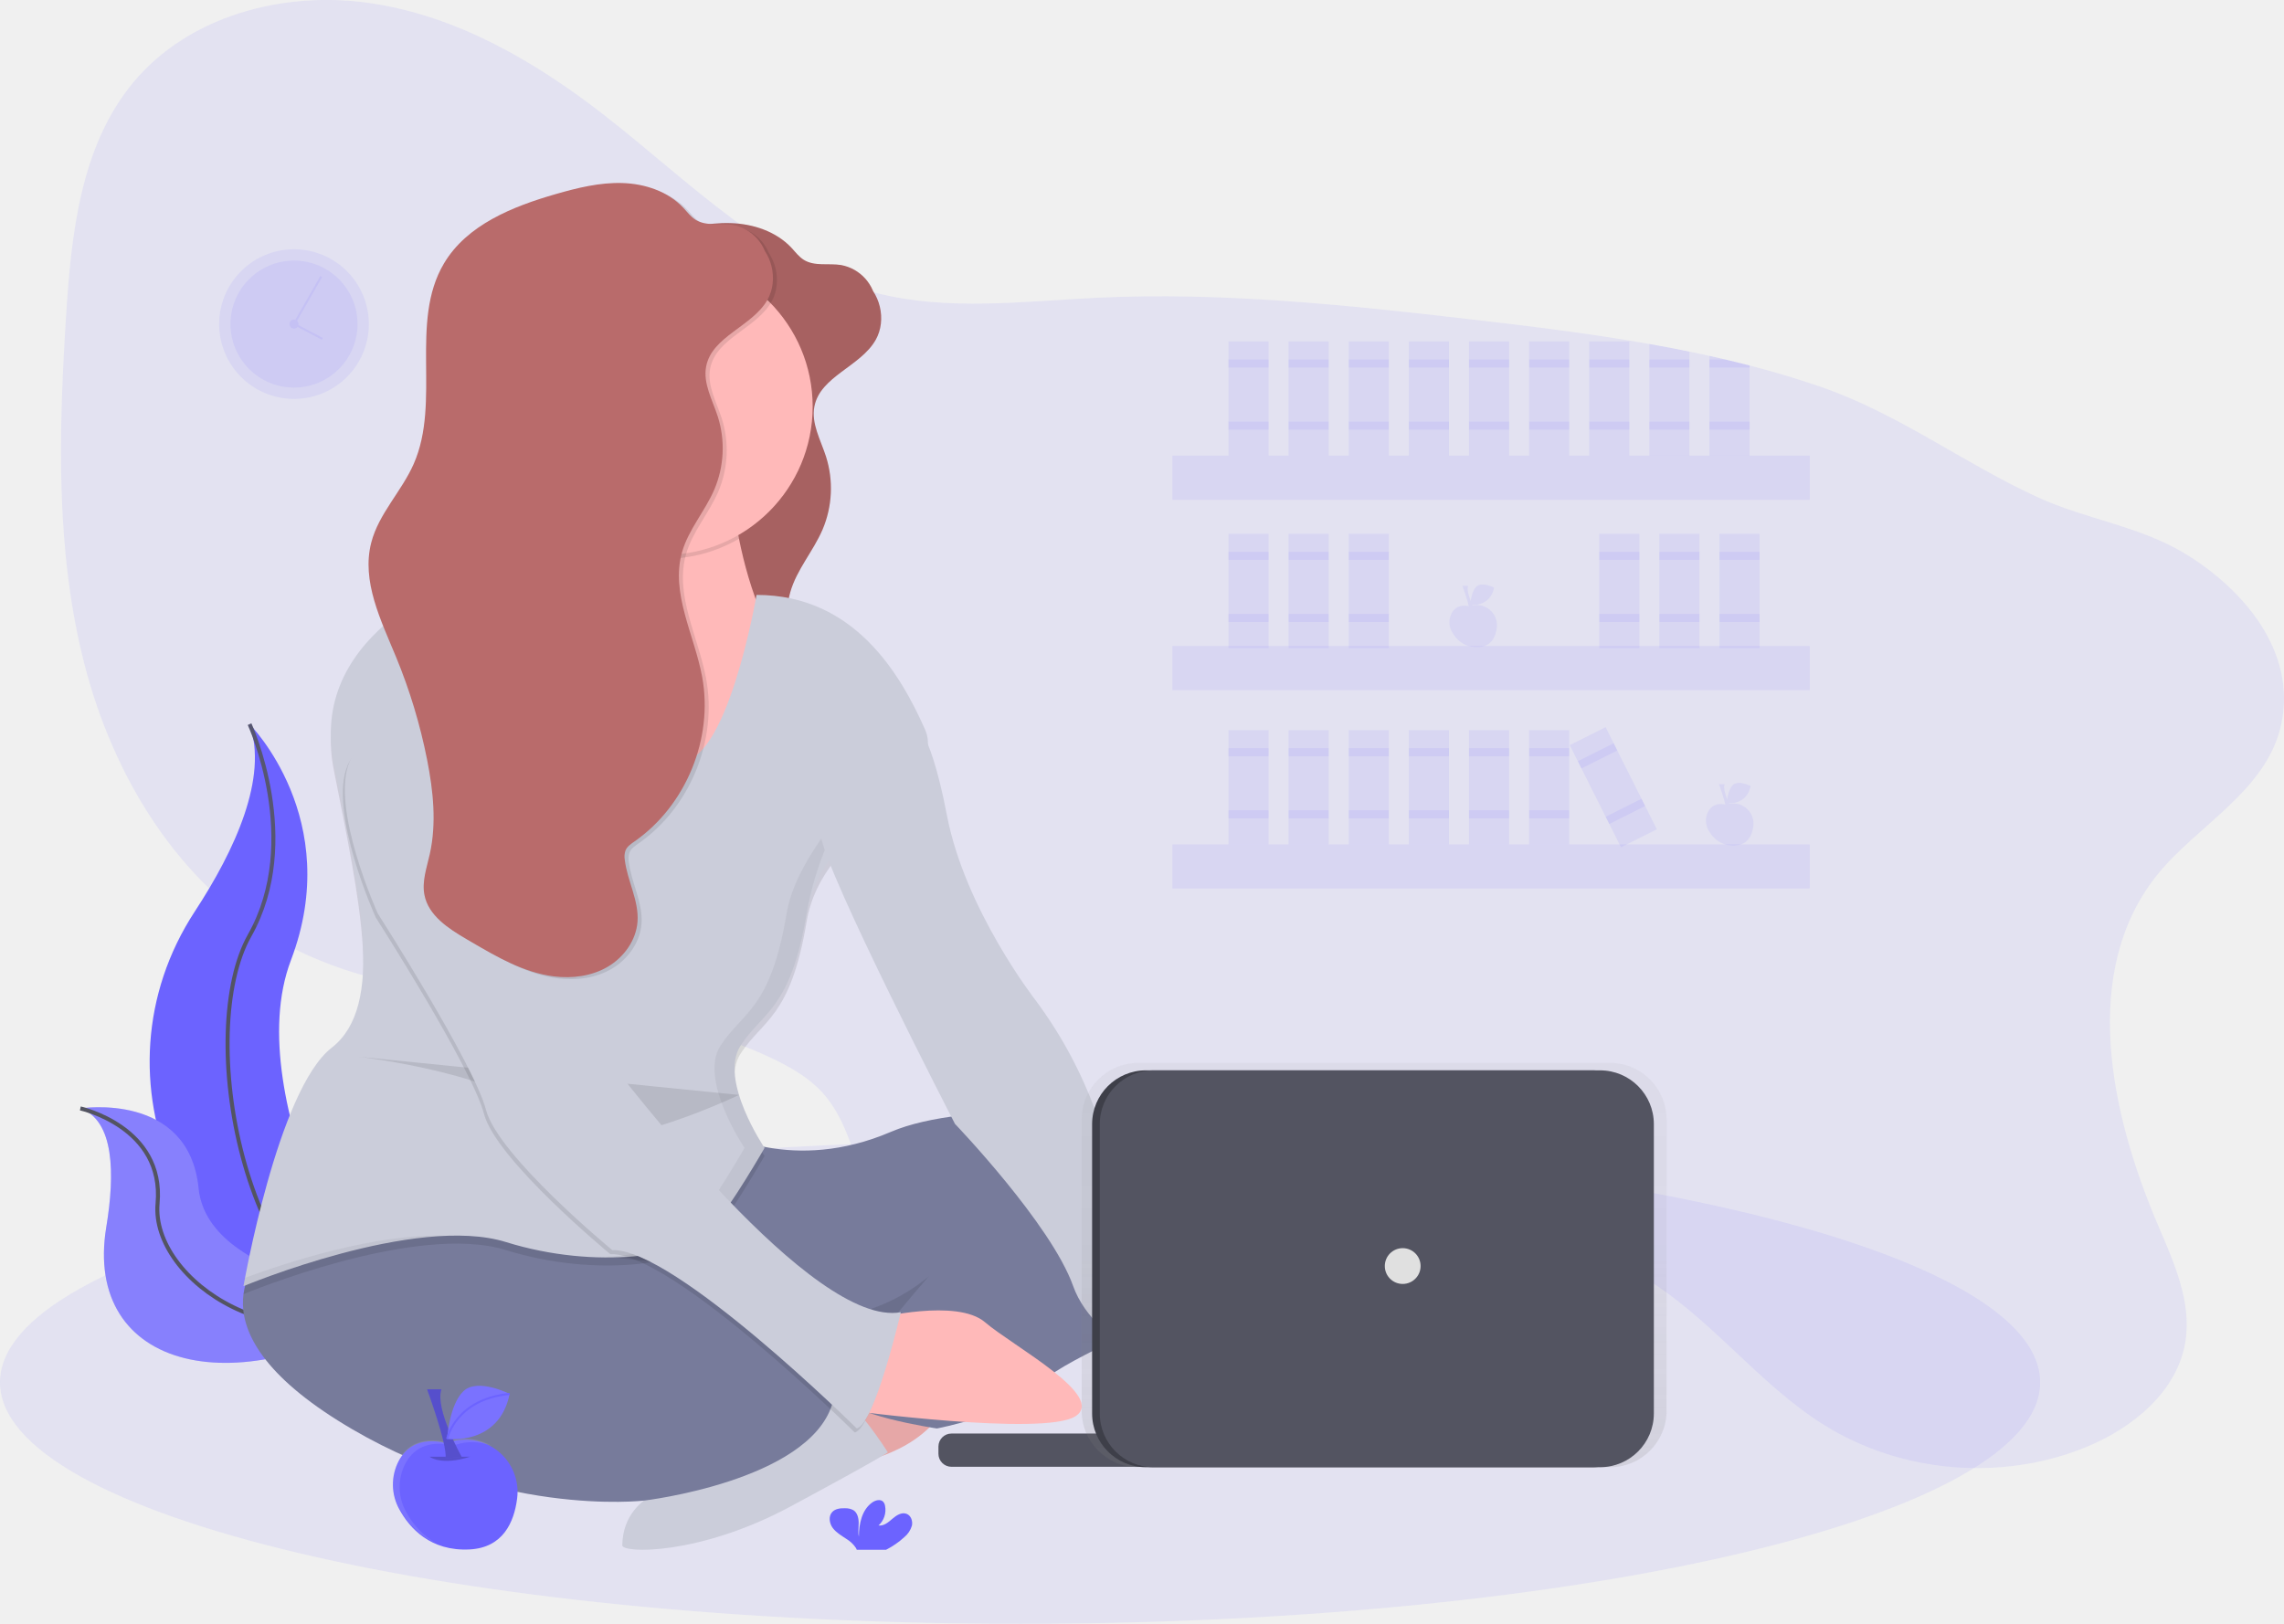
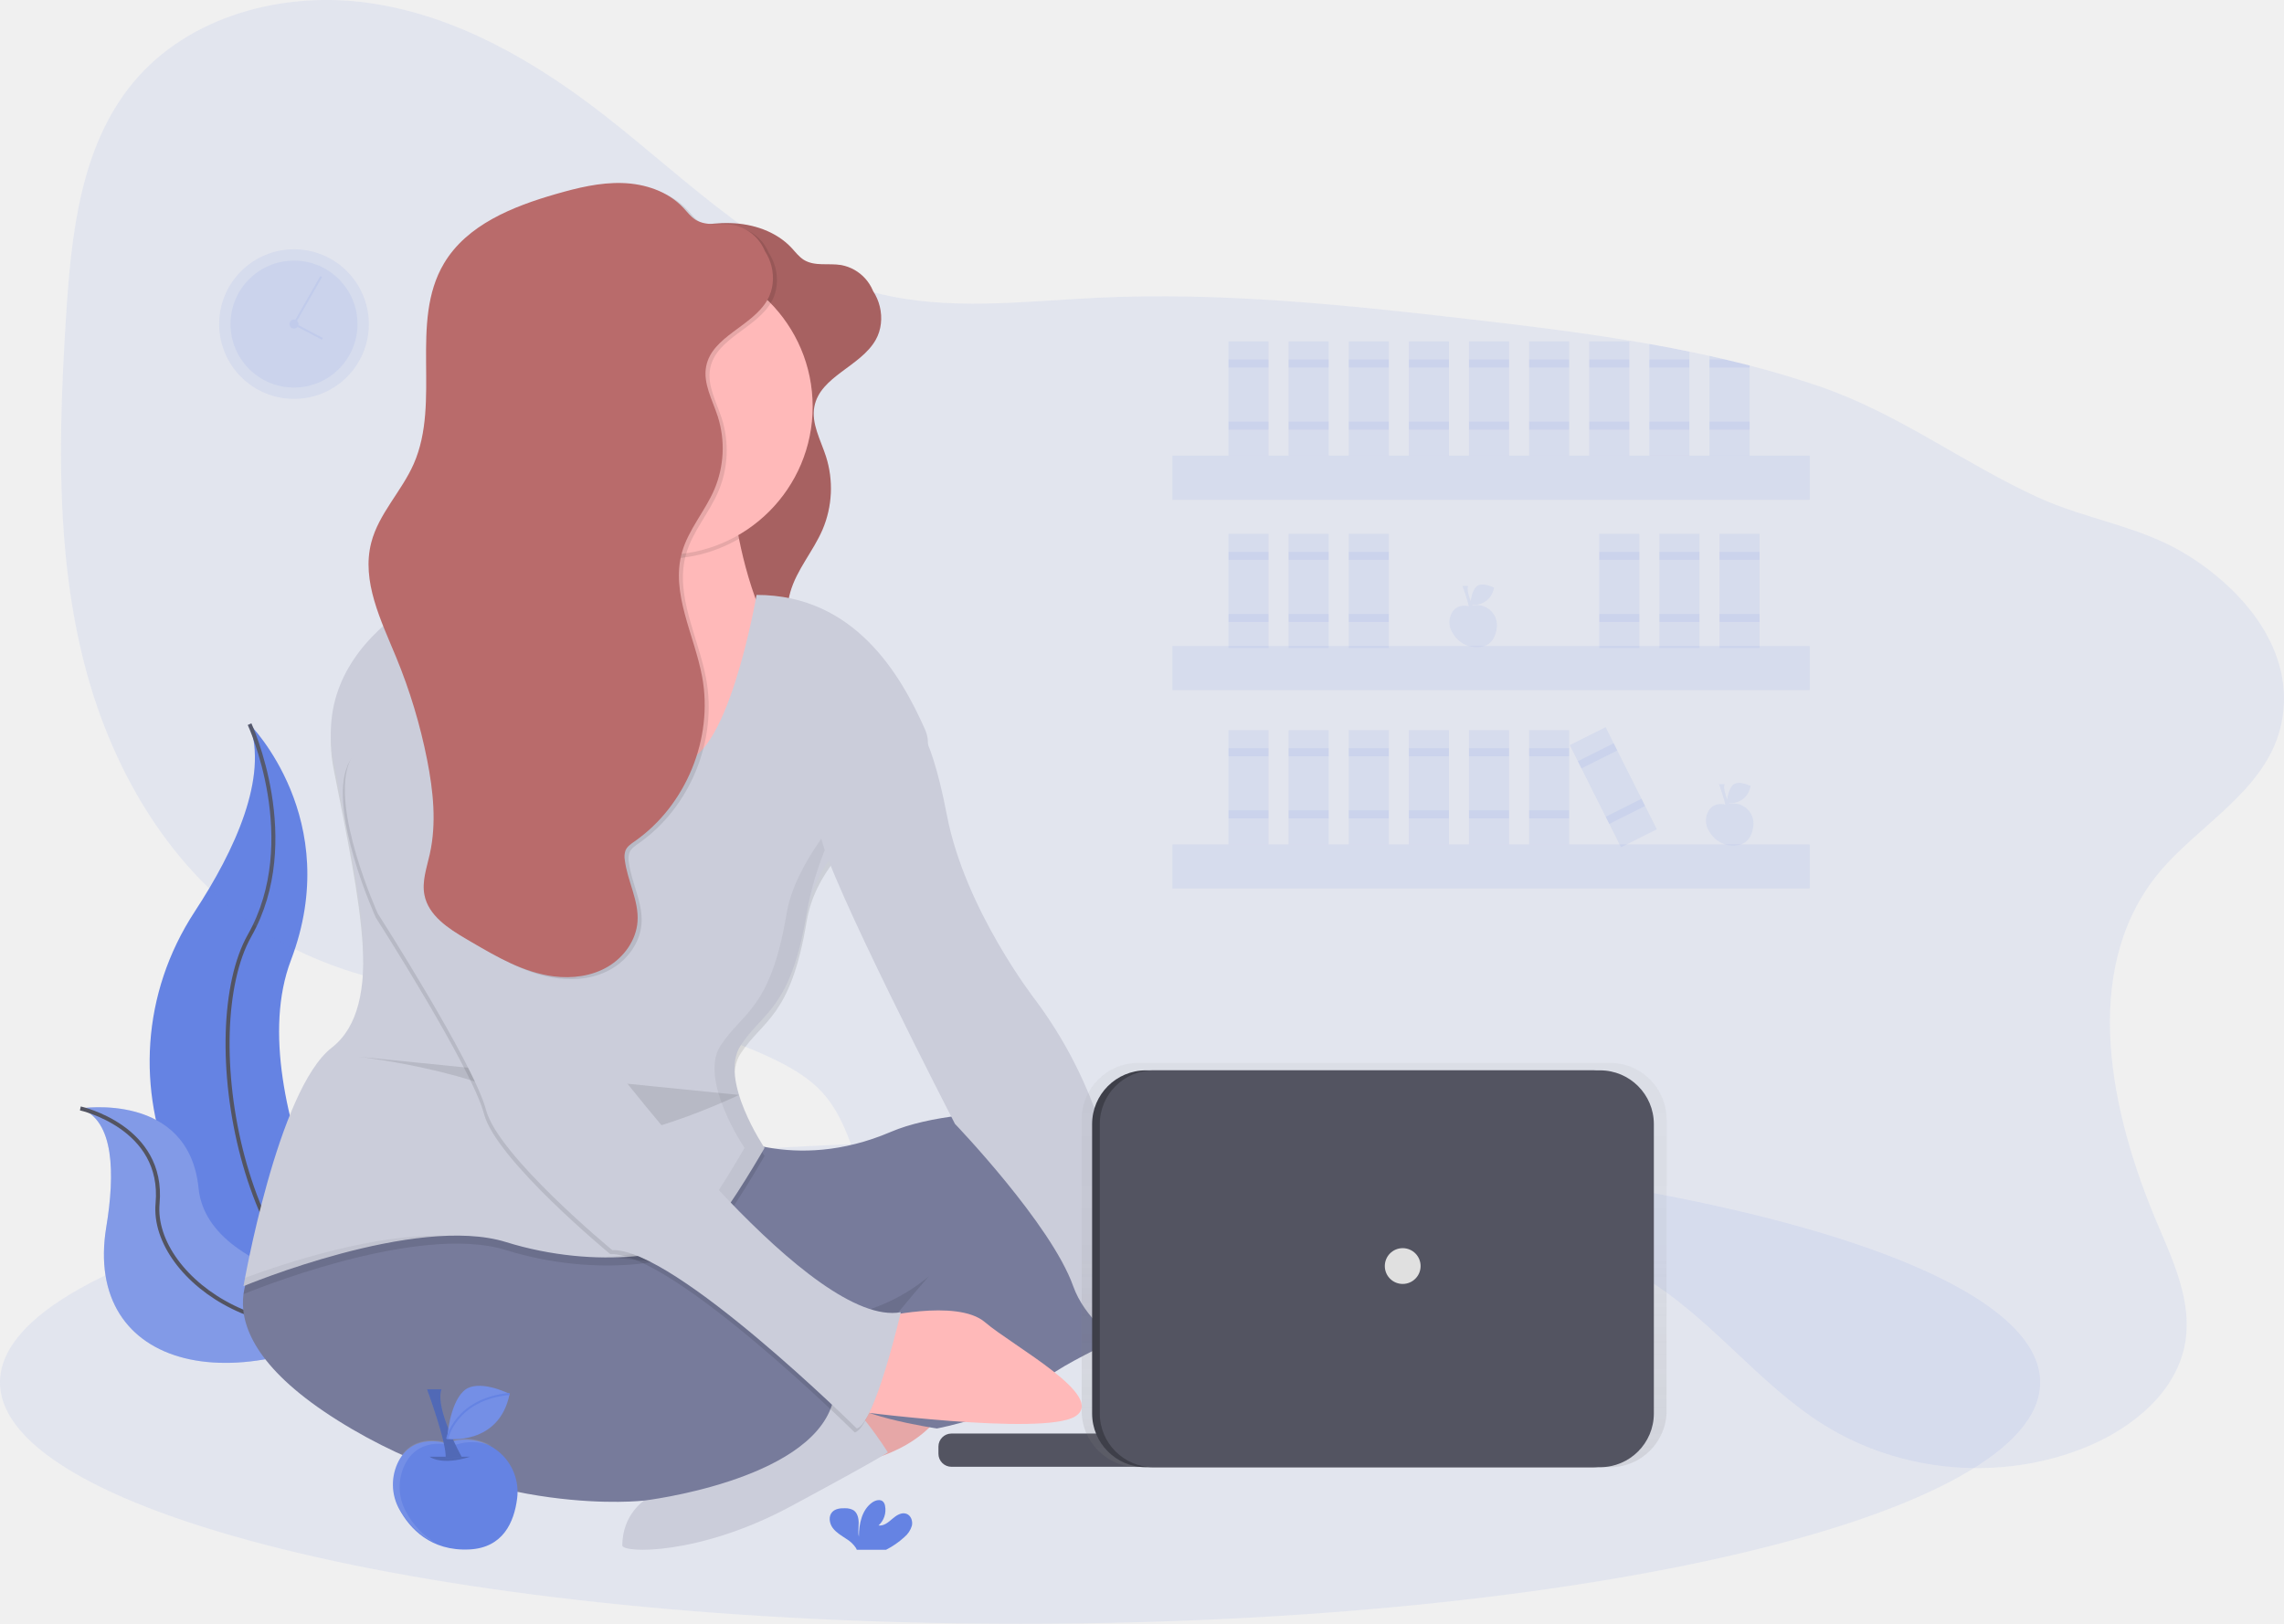
<svg xmlns="http://www.w3.org/2000/svg" id="95c6c890-4df0-4047-9b20-53c1698e0703" data-name="Layer 1" width="1139.67" height="810.43" viewBox="0 0 1139.67 810.43">
  <defs>
    <linearGradient id="27534bda-5ea1-4910-bcb7-b6f2fadd52ae" x1="685.66" y1="732.28" x2="685.66" y2="530.49" gradientUnits="userSpaceOnUse">
      <stop offset="0" stop-color="gray" stop-opacity="0.25" />
      <stop offset="0.54" stop-color="gray" stop-opacity="0.12" />
      <stop offset="1" stop-color="gray" stop-opacity="0.1" />
    </linearGradient>
  </defs>
-   <ellipse cx="509" cy="689.93" rx="509" ry="120.5" fill="#6c63ff" opacity="0.1" />
-   <path d="M154.69,406.21S202.1,453.62,175.34,524s45.88,187.34,45.88,187.34-.78-.11-2.22-.37C121.63,693.76,73.24,582.4,127.39,499.66,147.52,468.9,164,432.82,154.69,406.21Z" transform="translate(-30.16 -44.79)" fill="#6c63ff" />
+   <ellipse cx="509" cy="689.93" rx="509" ry="120.5" fill="#6583e3" opacity="0.1" />
+   <path d="M154.69,406.21S202.1,453.62,175.34,524s45.88,187.34,45.88,187.34-.78-.11-2.22-.37C121.63,693.76,73.24,582.4,127.39,499.66,147.52,468.9,164,432.82,154.69,406.21Z" transform="translate(-30.16 -44.79)" fill="#6583e3" />
  <path d="M154.69,406.21s26.76,58.11,0,105.52S150.1,692.2,221.22,711.32" transform="translate(-30.16 -44.79)" fill="none" stroke="#535461" stroke-miterlimit="10" stroke-width="2" />
-   <path d="M70.25,598s54.1-8.62,59,39.87,104,55.2,104,55.2-.65.44-1.86,1.24C149.63,748,71.41,728.49,83.2,657.17,87.58,630.65,87.23,604,70.25,598Z" transform="translate(-30.16 -44.79)" fill="#6c63ff" />
+   <path d="M70.25,598s54.1-8.62,59,39.87,104,55.2,104,55.2-.65.44-1.86,1.24C149.63,748,71.41,728.49,83.2,657.17,87.58,630.65,87.23,604,70.25,598Z" transform="translate(-30.16 -44.79)" fill="#6583e3" />
  <path d="M70.25,598s54.1-8.62,59,39.87,104,55.2,104,55.2-.65.44-1.86,1.24C149.63,748,71.41,728.49,83.2,657.17,87.58,630.65,87.23,604,70.25,598Z" transform="translate(-30.16 -44.79)" fill="#f5f5f5" opacity="0.2" />
  <path d="M70.25,598s42,9.22,38.54,47.4,62.36,84,124.51,47.67" transform="translate(-30.16 -44.79)" fill="none" stroke="#535461" stroke-miterlimit="10" stroke-width="2" />
-   <path d="M1168.59,405.63c-6.95,34.06-42.63,51.14-62.62,76.55-37.67,47.89-23,117.84.9,173.86,8,18.76,17.08,38.61,13.69,58.72-4.13,24.6-26.08,42.58-49.13,52.12-42,17.37-92.3,13.23-130.91-10.79-33.36-20.75-57.26-54.51-91.19-74.32-56.79-33.15-129.07-20.63-190.74,2.21-43.62,16.15-91.32,37.17-134.67,20.28-30.5-11.88-51.59-40.8-63.08-71.45-5.54-14.8-9.57-30.82-20.16-42.55-6.3-7-14.52-11.93-22.93-16.1-76.88-38.12-174-17.7-248.63-60-50.42-28.55-82.71-82.4-97-138.56s-12.63-115-9-172.88c2.58-41.1,7.21-85,33.47-116.7C124.37,52.49,172,40,215.14,46.39s82.15,29.11,116.52,55.88c43,33.47,82.78,75.13,135.51,88.69,35.91,9.23,73.68,4.18,110.72,2.43,61.92-2.92,123.86,3.58,185.43,10.7,30,3.47,60.1,7.11,89.84,12.39q10,1.77,20,3.81,5,1,10,2.14c2.6.57,5.19,1.17,7.78,1.78q6.13,1.44,12.22,3c11.66,3,23.21,6.45,34.64,10.35,39.74,13.57,71.6,38.2,109.13,55.41,24.46,11.22,51.13,14.32,74.29,28.6C1149.75,339.19,1175.9,369.81,1168.59,405.63Z" transform="translate(-30.16 -44.79)" fill="#6c63ff" opacity="0.1" />
+   <path d="M1168.59,405.63c-6.95,34.06-42.63,51.14-62.62,76.55-37.67,47.89-23,117.84.9,173.86,8,18.76,17.08,38.61,13.69,58.72-4.13,24.6-26.08,42.58-49.13,52.12-42,17.37-92.3,13.23-130.91-10.79-33.36-20.75-57.26-54.51-91.19-74.32-56.79-33.15-129.07-20.63-190.74,2.21-43.62,16.15-91.32,37.17-134.67,20.28-30.5-11.88-51.59-40.8-63.08-71.45-5.54-14.8-9.57-30.82-20.16-42.55-6.3-7-14.52-11.93-22.93-16.1-76.88-38.12-174-17.7-248.63-60-50.42-28.55-82.71-82.4-97-138.56s-12.63-115-9-172.88c2.58-41.1,7.21-85,33.47-116.7C124.37,52.49,172,40,215.14,46.39s82.15,29.11,116.52,55.88c43,33.47,82.78,75.13,135.51,88.69,35.91,9.23,73.68,4.18,110.72,2.43,61.92-2.92,123.86,3.58,185.43,10.7,30,3.47,60.1,7.11,89.84,12.39q10,1.77,20,3.81,5,1,10,2.14c2.6.57,5.19,1.17,7.78,1.78q6.13,1.44,12.22,3c11.66,3,23.21,6.45,34.64,10.35,39.74,13.57,71.6,38.2,109.13,55.41,24.46,11.22,51.13,14.32,74.29,28.6C1149.75,339.19,1175.9,369.81,1168.59,405.63Z" transform="translate(-30.16 -44.79)" fill="#6583e3" opacity="0.1" />
  <path d="M636.3,688.77s41.1-3.26,52.93,10.88,54.06,46.56,36.63,53.78-111-21.61-111-21.61Z" transform="translate(-30.16 -44.79)" fill="#ffb9b9" />
  <path d="M467.33,196.56a21.43,21.43,0,0,0-17.48-19.49c-6.26-1-13.25.77-18.63-2.6-2.43-1.53-4.17-3.92-6.13-6-7.68-8.21-19.21-12-30.45-12.33s-22.32,2.39-33.12,5.5c-21.56,6.21-44.34,15.32-55.81,34.6-17.44,29.35-1.35,68.91-15.14,100.14-6,13.64-17.44,24.78-21.16,39.22-5,19.29,4.86,38.86,12.45,57.28a273.18,273.18,0,0,1,15.44,51.2c3.05,15.48,4.75,31.57,1.31,47-1.51,6.75-4,13.62-2.66,20.4,2,10.26,11.92,16.73,20.94,22l2.35,1.38c13,7.6,26.37,15.36,41.26,17.24,9.25,1.16,19-.12,27-4.85s14.09-13.17,14.77-22.46c.76-10.51-5.09-20.35-6.35-30.82a9.37,9.37,0,0,1,.35-4.72c.83-2,2.76-3.29,4.54-4.53,25.64-17.88,39.39-51.34,33.72-82.08-3.86-20.94-15.86-41.76-10.05-62.25,3.21-11.32,11.48-20.49,16.12-31.3a52.54,52.54,0,0,0,1.72-36.42c-2.65-8.26-7.45-16.51-5.8-25,2.91-15.08,23-19.89,30.59-33.25,5.63-9.94,2.3-24-7.2-30.32" transform="translate(-30.16 -44.79)" fill="#b96b6b" />
  <path d="M467.33,196.56a21.43,21.43,0,0,0-17.48-19.49c-6.26-1-13.25.77-18.63-2.6-2.43-1.53-4.17-3.92-6.13-6-7.68-8.21-19.21-12-30.45-12.33s-22.32,2.39-33.12,5.5c-21.56,6.21-44.34,15.32-55.81,34.6-17.44,29.35-1.35,68.91-15.14,100.14-6,13.64-17.44,24.78-21.16,39.22-5,19.29,4.86,38.86,12.45,57.28a273.18,273.18,0,0,1,15.44,51.2c3.05,15.48,4.75,31.57,1.31,47-1.51,6.75-4,13.62-2.66,20.4,2,10.26,11.92,16.73,20.94,22l2.35,1.38c13,7.6,26.37,15.36,41.26,17.24,9.25,1.16,19-.12,27-4.85s14.09-13.17,14.77-22.46c.76-10.51-5.09-20.35-6.35-30.82a9.37,9.37,0,0,1,.35-4.72c.83-2,2.76-3.29,4.54-4.53,25.64-17.88,39.39-51.34,33.72-82.08-3.86-20.94-15.86-41.76-10.05-62.25,3.21-11.32,11.48-20.49,16.12-31.3a52.54,52.54,0,0,0,1.72-36.42c-2.65-8.26-7.45-16.51-5.8-25,2.91-15.08,23-19.89,30.59-33.25,5.63-9.94,2.3-24-7.2-30.32" transform="translate(-30.16 -44.79)" opacity="0.1" />
  <polygon points="478.5 675.93 263.5 675.93 263.5 560.93 383.5 606.93 478.5 560.93 478.5 675.93" fill="#777b9b" />
  <polygon points="478.5 675.93 263.5 675.93 263.5 560.93 383.5 606.93 478.5 560.93 478.5 675.93" opacity="0.1" />
  <path d="M482.66,731.77s-39,9.32-43,26.4,23,15.53,23,15.53,38-7.77,43-38.83S482.66,731.77,482.66,731.77Z" transform="translate(-30.16 -44.79)" fill="#ffb9b9" />
  <path d="M482.66,731.77s-39,9.32-43,26.4,23,15.53,23,15.53,38-7.77,43-38.83S482.66,731.77,482.66,731.77Z" transform="translate(-30.16 -44.79)" opacity="0.1" />
  <path d="M377.93,783.83s-36.77,2.39-37.27,32.22c-.07,4,38.3,5.16,83.85-19.33s48.65-27.07,48.65-27.07-17.6-28.36-30-32.22S377.93,783.83,377.93,783.83Z" transform="translate(-30.16 -44.79)" fill="#cbcdda" />
  <path d="M162.66,669.71s-42,35,36,84,153,40,153,40,81.36-9.63,93.68-47.82-60.68-70.18-60.68-70.18-80,0-116-23S162.66,669.71,162.66,669.71Z" transform="translate(-30.16 -44.79)" fill="#777b9b" />
  <path d="M389.66,609.71s36,21,85,0c37.7-16.16,120.4-9.82,156.53-6,16.94,1.77,31.45,13.44,36.08,29.83,3.78,13.37,1,29.8-21.62,45.2-50,34-85,44-98,58s-50,21-50,21-47-7-47-17,43-59,43-59-63,58-128-20S389.66,609.71,389.66,609.71Z" transform="translate(-30.16 -44.79)" fill="#777b9b" />
  <path d="M371.66,468.71l-127-87s60.92-41.31,66.15-78.23a30,30,0,0,0-4.15-20.77c-25-40,88,0,88,0a236.25,236.25,0,0,0,4.25,31c4.91,24.35,15.27,56.78,36.75,73C472.66,414.71,371.66,468.71,371.66,468.71Z" transform="translate(-30.16 -44.79)" fill="#ffb9b9" />
  <path d="M398.91,313.67a74.06,74.06,0,0,1-88.1-10.19,30,30,0,0,0-4.15-20.77c-25-40,88,0,88,0A236.25,236.25,0,0,0,398.91,313.67Z" transform="translate(-30.16 -44.79)" opacity="0.1" />
  <circle cx="331.5" cy="202.93" r="74" fill="#ffb9b9" />
  <path d="M407.66,345.71s-15,88-40,83-103-93-103-93-81,27-68,93,26,122-1,143-44,119-44,119,86-36,131-22,91,7,102-6,27-41,27-41-23-34-12-51,25-18,33-66,71-65,59-92S456.66,345.71,407.66,345.71Z" transform="translate(-30.16 -44.79)" opacity="0.1" />
  <path d="M407.66,341.71s-15,88-40,83-103-93-103-93-81,27-68,93,26,122-1,143-44,119-44,119,86-36,131-22,91,7,102-6,27-41,27-41-23-34-12-51,25-18,33-66,71-65,59-92S456.66,341.71,407.66,341.71Z" transform="translate(-30.16 -44.79)" fill="#cbcdda" />
  <path d="M467.66,702.71s40-10,54,2,61,37,45,47-113-3-113-3Z" transform="translate(-30.16 -44.79)" fill="#ffb9b9" />
  <g opacity="0.05">
    <path d="M357.66,424.71a10.68,10.68,0,0,0,6.87-1c-27.78-10.72-99.87-92-99.87-92s-2.84.95-7.38,2.92C271.06,349.94,335.39,420.26,357.66,424.71Z" transform="translate(-30.16 -44.79)" />
    <path d="M481.66,408.71c27.58-10.61-51,44-59,92s-22,49-33,66,12,51,12,51-16,28-27,41c-6.3,7.45-24.09,12.91-46.59,13.6,27.14.86,49.38-5.09,56.59-13.6,11-13,27-41,27-41s-23-34-12-51,25-18,33-66S475.16,411.21,481.66,408.71Z" transform="translate(-30.16 -44.79)" />
    <path d="M152.43,682.54c-.51,2.67-.77,4.18-.77,4.18s55.92-23.41,101.18-25.13C217.91,660.14,172.77,675,152.43,682.54Z" transform="translate(-30.16 -44.79)" />
  </g>
  <path d="M484.66,403.71s9,1,18,48,44,92,44,92a217.87,217.87,0,0,1,32,61c12,36,65.5,83.5,84.5,85.5,0,0-36.5,36.5-32.5,46.5s-4,0-4,0-50-19-61-50-59-81-59-81-64-124-67-144S484.66,403.71,484.66,403.71Z" transform="translate(-30.16 -44.79)" fill="#cbcdda" />
  <path d="M209.16,572.21s77,9,94,33,95.75-13.94,95.75-13.94" transform="translate(-30.16 -44.79)" opacity="0.1" />
  <path d="M284.66,435.71s33,121,45,136,105,138,149,130c0,0-13,56-22,58,0,0-91-90-122-89,0,0-57-47-63-70s-54-98-54-98-24-53-14-76S266.66,413.71,284.66,435.71Z" transform="translate(-30.16 -44.79)" opacity="0.1" />
  <path d="M285.66,433.71s33,121,45,136,105,138,149,130c0,0-13,56-22,58,0,0-91-90-122-89,0,0-57-47-63-70s-54-98-54-98-24-53-14-76S267.66,411.71,285.66,433.71Z" transform="translate(-30.16 -44.79)" fill="#cbcdda" />
  <path d="M415.33,177.56a21.43,21.43,0,0,0-17.48-19.49c-6.26-1-13.25.77-18.63-2.6-2.43-1.53-4.17-3.92-6.13-6-7.68-8.21-19.21-12-30.45-12.33s-22.32,2.39-33.12,5.5c-21.56,6.21-44.34,15.32-55.81,34.6-17.44,29.35-1.35,68.91-15.14,100.14-6,13.64-17.44,24.78-21.16,39.22-5,19.29,4.86,38.86,12.45,57.28a273.18,273.18,0,0,1,15.44,51.2c3.05,15.48,4.75,31.57,1.31,47-1.51,6.75-4,13.62-2.66,20.4,2,10.26,11.92,16.73,20.94,22l2.35,1.38c13,7.6,26.37,15.36,41.26,17.24,9.25,1.16,19-.12,27-4.85s14.09-13.17,14.77-22.46c.76-10.51-5.09-20.35-6.35-30.82a9.37,9.37,0,0,1,.35-4.72c.83-2,2.76-3.29,4.54-4.53,25.64-17.88,39.39-51.34,33.72-82.08-3.86-20.94-15.86-41.76-10.05-62.25,3.21-11.32,11.48-20.49,16.12-31.3a52.54,52.54,0,0,0,1.72-36.42c-2.65-8.26-7.45-16.51-5.8-25,2.91-15.08,23-19.89,30.59-33.25,5.63-9.94,2.3-24-7.2-30.32" transform="translate(-30.16 -44.79)" opacity="0.1" />
  <path d="M413.33,176.56a21.43,21.43,0,0,0-17.48-19.49c-6.26-1-13.25.77-18.63-2.6-2.43-1.53-4.17-3.92-6.13-6-7.68-8.21-19.21-12-30.45-12.33s-22.32,2.39-33.12,5.5c-21.56,6.21-44.34,15.32-55.81,34.6-17.44,29.35-1.35,68.91-15.14,100.14-6,13.64-17.44,24.78-21.16,39.22-5,19.29,4.86,38.86,12.45,57.28a273.18,273.18,0,0,1,15.44,51.2c3.05,15.48,4.75,31.57,1.31,47-1.51,6.75-4,13.62-2.66,20.4,2,10.26,11.92,16.73,20.94,22l2.35,1.38c13,7.6,26.37,15.36,41.26,17.24,9.25,1.16,19-.12,27-4.85s14.09-13.17,14.77-22.46c.76-10.51-5.09-20.35-6.35-30.82a9.37,9.37,0,0,1,.35-4.72c.83-2,2.76-3.29,4.54-4.53,25.64-17.88,39.39-51.34,33.72-82.08-3.86-20.94-15.86-41.76-10.05-62.25,3.21-11.32,11.48-20.49,16.12-31.3a52.54,52.54,0,0,0,1.72-36.42c-2.65-8.26-7.45-16.51-5.8-25,2.91-15.08,23-19.89,30.59-33.25,5.63-9.94,2.3-24-7.2-30.32" transform="translate(-30.16 -44.79)" fill="#b96b6b" />
-   <path d="M481.36,812a11.67,11.67,0,0,0,3.83-5.78c.5-2.3-.48-5.05-2.68-5.89-2.46-.94-5.09.76-7.08,2.49s-4.28,3.69-6.89,3.32a10.48,10.48,0,0,0,3.24-9.81,4.1,4.1,0,0,0-.9-2c-1.37-1.46-3.84-.83-5.48.32-5.2,3.66-6.65,10.72-6.68,17.08-.52-2.29-.08-4.68-.1-7s-.66-5-2.64-6.22a8,8,0,0,0-4-.95c-2.34-.09-4.94.15-6.54,1.86-2,2.12-1.47,5.69.26,8s4.35,3.8,6.77,5.42a15,15,0,0,1,4.84,4.61,4.57,4.57,0,0,1,.36.82H472.3A40.83,40.83,0,0,0,481.36,812Z" transform="translate(-30.16 -44.79)" fill="#6c63ff" />
-   <rect x="585" y="227.43" width="318" height="22" fill="#6c63ff" opacity="0.1" />
-   <rect x="585" y="322.43" width="318" height="22" fill="#6c63ff" opacity="0.1" />
-   <rect x="585" y="421.43" width="318" height="22" fill="#6c63ff" opacity="0.1" />
-   <rect x="613" y="170.43" width="20" height="57" fill="#6c63ff" opacity="0.1" />
-   <rect x="613" y="179.43" width="20" height="4" fill="#6c63ff" opacity="0.1" />
-   <rect x="613" y="210.43" width="20" height="4" fill="#6c63ff" opacity="0.1" />
-   <rect x="643" y="170.43" width="20" height="57" fill="#6c63ff" opacity="0.1" />
-   <rect x="643" y="179.43" width="20" height="4" fill="#6c63ff" opacity="0.1" />
-   <rect x="643" y="210.43" width="20" height="4" fill="#6c63ff" opacity="0.1" />
-   <rect x="673" y="170.43" width="20" height="57" fill="#6c63ff" opacity="0.1" />
-   <rect x="673" y="179.43" width="20" height="4" fill="#6c63ff" opacity="0.1" />
-   <rect x="673" y="210.43" width="20" height="4" fill="#6c63ff" opacity="0.1" />
-   <rect x="703" y="170.43" width="20" height="57" fill="#6c63ff" opacity="0.1" />
-   <rect x="703" y="179.43" width="20" height="4" fill="#6c63ff" opacity="0.1" />
-   <rect x="703" y="210.43" width="20" height="4" fill="#6c63ff" opacity="0.1" />
-   <rect x="733" y="170.43" width="20" height="57" fill="#6c63ff" opacity="0.1" />
-   <rect x="733" y="179.43" width="20" height="4" fill="#6c63ff" opacity="0.1" />
-   <rect x="733" y="210.43" width="20" height="4" fill="#6c63ff" opacity="0.1" />
-   <rect x="763" y="170.43" width="20" height="57" fill="#6c63ff" opacity="0.1" />
-   <rect x="763" y="179.43" width="20" height="4" fill="#6c63ff" opacity="0.1" />
-   <rect x="763" y="210.43" width="20" height="4" fill="#6c63ff" opacity="0.1" />
-   <rect x="793" y="170.43" width="20" height="57" fill="#6c63ff" opacity="0.1" />
-   <rect x="793" y="179.43" width="20" height="4" fill="#6c63ff" opacity="0.1" />
-   <rect x="793" y="210.43" width="20" height="4" fill="#6c63ff" opacity="0.1" />
-   <rect x="825.16" y="409.21" width="20" height="57" transform="translate(-137.76 375.95) rotate(-26.63)" fill="#6c63ff" opacity="0.1" />
-   <rect x="817.32" y="420.07" width="20" height="4" transform="translate(-131.58 370.77) rotate(-26.63)" fill="#6c63ff" opacity="0.1" />
-   <rect x="831.21" y="447.78" width="20" height="4" transform="translate(-142.53 379.94) rotate(-26.63)" fill="#6c63ff" opacity="0.1" />
-   <rect x="613" y="266.43" width="20" height="57" fill="#6c63ff" opacity="0.1" />
-   <rect x="613" y="275.43" width="20" height="4" fill="#6c63ff" opacity="0.1" />
-   <rect x="613" y="306.43" width="20" height="4" fill="#6c63ff" opacity="0.1" />
-   <rect x="643" y="266.43" width="20" height="57" fill="#6c63ff" opacity="0.1" />
-   <rect x="643" y="275.43" width="20" height="4" fill="#6c63ff" opacity="0.1" />
-   <rect x="643" y="306.43" width="20" height="4" fill="#6c63ff" opacity="0.1" />
-   <rect x="673" y="266.43" width="20" height="57" fill="#6c63ff" opacity="0.1" />
-   <rect x="673" y="275.43" width="20" height="4" fill="#6c63ff" opacity="0.1" />
-   <rect x="673" y="306.43" width="20" height="4" fill="#6c63ff" opacity="0.1" />
-   <rect x="798" y="266.43" width="20" height="57" fill="#6c63ff" opacity="0.1" />
-   <rect x="798" y="275.43" width="20" height="4" fill="#6c63ff" opacity="0.1" />
-   <rect x="798" y="306.43" width="20" height="4" fill="#6c63ff" opacity="0.1" />
-   <rect x="828" y="266.43" width="20" height="57" fill="#6c63ff" opacity="0.1" />
-   <rect x="828" y="275.43" width="20" height="4" fill="#6c63ff" opacity="0.1" />
-   <rect x="828" y="306.43" width="20" height="4" fill="#6c63ff" opacity="0.1" />
-   <rect x="858" y="266.43" width="20" height="57" fill="#6c63ff" opacity="0.1" />
-   <rect x="858" y="275.43" width="20" height="4" fill="#6c63ff" opacity="0.1" />
-   <rect x="858" y="306.43" width="20" height="4" fill="#6c63ff" opacity="0.1" />
-   <rect x="613" y="364.43" width="20" height="57" fill="#6c63ff" opacity="0.1" />
-   <rect x="613" y="373.43" width="20" height="4" fill="#6c63ff" opacity="0.1" />
-   <rect x="613" y="404.43" width="20" height="4" fill="#6c63ff" opacity="0.1" />
-   <rect x="643" y="364.43" width="20" height="57" fill="#6c63ff" opacity="0.1" />
-   <rect x="643" y="373.43" width="20" height="4" fill="#6c63ff" opacity="0.1" />
-   <rect x="643" y="404.43" width="20" height="4" fill="#6c63ff" opacity="0.1" />
-   <rect x="673" y="364.43" width="20" height="57" fill="#6c63ff" opacity="0.1" />
-   <rect x="673" y="373.43" width="20" height="4" fill="#6c63ff" opacity="0.1" />
-   <rect x="673" y="404.43" width="20" height="4" fill="#6c63ff" opacity="0.1" />
-   <rect x="703" y="364.43" width="20" height="57" fill="#6c63ff" opacity="0.1" />
-   <rect x="703" y="373.43" width="20" height="4" fill="#6c63ff" opacity="0.1" />
-   <rect x="703" y="404.43" width="20" height="4" fill="#6c63ff" opacity="0.1" />
-   <rect x="733" y="364.43" width="20" height="57" fill="#6c63ff" opacity="0.1" />
-   <rect x="733" y="373.43" width="20" height="4" fill="#6c63ff" opacity="0.1" />
-   <rect x="733" y="404.43" width="20" height="4" fill="#6c63ff" opacity="0.1" />
-   <rect x="763" y="364.43" width="20" height="57" fill="#6c63ff" opacity="0.1" />
-   <rect x="763" y="373.43" width="20" height="4" fill="#6c63ff" opacity="0.1" />
-   <rect x="763" y="404.43" width="20" height="4" fill="#6c63ff" opacity="0.1" />
-   <path d="M873.16,220.29v51.92h-20V216.48Q863.2,218.25,873.16,220.29Z" transform="translate(-30.16 -44.79)" fill="#6c63ff" opacity="0.1" />
-   <rect x="823" y="179.43" width="20" height="4" fill="#6c63ff" opacity="0.1" />
-   <rect x="823" y="210.43" width="20" height="4" fill="#6c63ff" opacity="0.1" />
-   <path d="M903.16,227.23v45h-20V222.43c2.6.57,5.19,1.17,7.78,1.78Q897.08,225.65,903.16,227.23Z" transform="translate(-30.16 -44.79)" fill="#6c63ff" opacity="0.1" />
-   <path d="M903.16,227.23v1h-20v-4h7.78Q897.08,225.65,903.16,227.23Z" transform="translate(-30.16 -44.79)" fill="#6c63ff" opacity="0.1" />
-   <rect x="853" y="210.43" width="20" height="4" fill="#6c63ff" opacity="0.1" />
-   <circle cx="146.7" cy="161.75" r="37.33" fill="#6c63ff" opacity="0.1" />
-   <circle cx="146.7" cy="161.75" r="31.68" fill="#6c63ff" opacity="0.1" />
-   <circle cx="146.7" cy="161.75" r="2.26" fill="#6c63ff" opacity="0.1" />
-   <line x1="160.28" y1="138" x2="147.82" y2="159.8" fill="none" stroke="#6c63ff" stroke-miterlimit="10" opacity="0.1" />
-   <line x1="160.84" y1="169.11" x2="148.74" y2="162.74" fill="none" stroke="#6c63ff" stroke-miterlimit="10" opacity="0.1" />
+   <path d="M481.36,812a11.67,11.67,0,0,0,3.83-5.78c.5-2.3-.48-5.05-2.68-5.89-2.46-.94-5.09.76-7.08,2.49s-4.28,3.69-6.89,3.32a10.48,10.48,0,0,0,3.24-9.81,4.1,4.1,0,0,0-.9-2c-1.37-1.46-3.84-.83-5.48.32-5.2,3.66-6.65,10.72-6.68,17.08-.52-2.29-.08-4.68-.1-7s-.66-5-2.64-6.22a8,8,0,0,0-4-.95c-2.34-.09-4.94.15-6.54,1.86-2,2.12-1.47,5.69.26,8s4.35,3.8,6.77,5.42a15,15,0,0,1,4.84,4.61,4.57,4.57,0,0,1,.36.82H472.3A40.83,40.83,0,0,0,481.36,812Z" transform="translate(-30.16 -44.79)" fill="#6583e3" />
+   <rect x="585" y="227.43" width="318" height="22" fill="#6583e3" opacity="0.1" />
+   <rect x="585" y="322.43" width="318" height="22" fill="#6583e3" opacity="0.1" />
+   <rect x="585" y="421.43" width="318" height="22" fill="#6583e3" opacity="0.1" />
+   <rect x="613" y="170.43" width="20" height="57" fill="#6583e3" opacity="0.1" />
+   <rect x="613" y="179.43" width="20" height="4" fill="#6583e3" opacity="0.1" />
+   <rect x="613" y="210.43" width="20" height="4" fill="#6583e3" opacity="0.1" />
+   <rect x="643" y="170.43" width="20" height="57" fill="#6583e3" opacity="0.1" />
+   <rect x="643" y="179.43" width="20" height="4" fill="#6583e3" opacity="0.1" />
+   <rect x="643" y="210.43" width="20" height="4" fill="#6583e3" opacity="0.1" />
+   <rect x="673" y="170.43" width="20" height="57" fill="#6583e3" opacity="0.1" />
+   <rect x="673" y="179.43" width="20" height="4" fill="#6583e3" opacity="0.1" />
+   <rect x="673" y="210.43" width="20" height="4" fill="#6583e3" opacity="0.1" />
+   <rect x="703" y="170.43" width="20" height="57" fill="#6583e3" opacity="0.1" />
+   <rect x="703" y="179.43" width="20" height="4" fill="#6583e3" opacity="0.1" />
+   <rect x="703" y="210.43" width="20" height="4" fill="#6583e3" opacity="0.1" />
+   <rect x="733" y="170.43" width="20" height="57" fill="#6583e3" opacity="0.1" />
+   <rect x="733" y="179.43" width="20" height="4" fill="#6583e3" opacity="0.1" />
+   <rect x="733" y="210.43" width="20" height="4" fill="#6583e3" opacity="0.1" />
+   <rect x="763" y="170.43" width="20" height="57" fill="#6583e3" opacity="0.1" />
+   <rect x="763" y="179.43" width="20" height="4" fill="#6583e3" opacity="0.1" />
+   <rect x="763" y="210.43" width="20" height="4" fill="#6583e3" opacity="0.1" />
+   <rect x="793" y="170.43" width="20" height="57" fill="#6583e3" opacity="0.1" />
+   <rect x="793" y="179.43" width="20" height="4" fill="#6583e3" opacity="0.1" />
+   <rect x="793" y="210.43" width="20" height="4" fill="#6583e3" opacity="0.1" />
+   <rect x="825.16" y="409.21" width="20" height="57" transform="translate(-137.76 375.95) rotate(-26.63)" fill="#6583e3" opacity="0.1" />
+   <rect x="817.32" y="420.07" width="20" height="4" transform="translate(-131.58 370.77) rotate(-26.63)" fill="#6583e3" opacity="0.1" />
+   <rect x="831.21" y="447.78" width="20" height="4" transform="translate(-142.53 379.94) rotate(-26.63)" fill="#6583e3" opacity="0.1" />
+   <rect x="613" y="266.43" width="20" height="57" fill="#6583e3" opacity="0.1" />
+   <rect x="613" y="275.43" width="20" height="4" fill="#6583e3" opacity="0.1" />
+   <rect x="613" y="306.43" width="20" height="4" fill="#6583e3" opacity="0.1" />
+   <rect x="643" y="266.43" width="20" height="57" fill="#6583e3" opacity="0.1" />
+   <rect x="643" y="275.43" width="20" height="4" fill="#6583e3" opacity="0.1" />
+   <rect x="643" y="306.43" width="20" height="4" fill="#6583e3" opacity="0.1" />
+   <rect x="673" y="266.43" width="20" height="57" fill="#6583e3" opacity="0.1" />
+   <rect x="673" y="275.43" width="20" height="4" fill="#6583e3" opacity="0.1" />
+   <rect x="673" y="306.43" width="20" height="4" fill="#6583e3" opacity="0.1" />
+   <rect x="798" y="266.43" width="20" height="57" fill="#6583e3" opacity="0.1" />
+   <rect x="798" y="275.43" width="20" height="4" fill="#6583e3" opacity="0.1" />
+   <rect x="798" y="306.43" width="20" height="4" fill="#6583e3" opacity="0.1" />
+   <rect x="828" y="266.43" width="20" height="57" fill="#6583e3" opacity="0.1" />
+   <rect x="828" y="275.43" width="20" height="4" fill="#6583e3" opacity="0.1" />
+   <rect x="828" y="306.43" width="20" height="4" fill="#6583e3" opacity="0.1" />
+   <rect x="858" y="266.43" width="20" height="57" fill="#6583e3" opacity="0.1" />
+   <rect x="858" y="275.43" width="20" height="4" fill="#6583e3" opacity="0.1" />
+   <rect x="858" y="306.43" width="20" height="4" fill="#6583e3" opacity="0.1" />
+   <rect x="613" y="364.43" width="20" height="57" fill="#6583e3" opacity="0.1" />
+   <rect x="613" y="373.43" width="20" height="4" fill="#6583e3" opacity="0.1" />
+   <rect x="613" y="404.43" width="20" height="4" fill="#6583e3" opacity="0.1" />
+   <rect x="643" y="364.43" width="20" height="57" fill="#6583e3" opacity="0.1" />
+   <rect x="643" y="373.43" width="20" height="4" fill="#6583e3" opacity="0.1" />
+   <rect x="643" y="404.43" width="20" height="4" fill="#6583e3" opacity="0.1" />
+   <rect x="673" y="364.43" width="20" height="57" fill="#6583e3" opacity="0.1" />
+   <rect x="673" y="373.43" width="20" height="4" fill="#6583e3" opacity="0.1" />
+   <rect x="673" y="404.43" width="20" height="4" fill="#6583e3" opacity="0.1" />
+   <rect x="703" y="364.43" width="20" height="57" fill="#6583e3" opacity="0.1" />
+   <rect x="703" y="373.43" width="20" height="4" fill="#6583e3" opacity="0.1" />
+   <rect x="703" y="404.43" width="20" height="4" fill="#6583e3" opacity="0.1" />
+   <rect x="733" y="364.43" width="20" height="57" fill="#6583e3" opacity="0.1" />
+   <rect x="733" y="373.43" width="20" height="4" fill="#6583e3" opacity="0.1" />
+   <rect x="733" y="404.43" width="20" height="4" fill="#6583e3" opacity="0.1" />
+   <rect x="763" y="364.43" width="20" height="57" fill="#6583e3" opacity="0.1" />
+   <rect x="763" y="373.43" width="20" height="4" fill="#6583e3" opacity="0.1" />
+   <rect x="763" y="404.43" width="20" height="4" fill="#6583e3" opacity="0.1" />
+   <path d="M873.16,220.29v51.92h-20V216.48Q863.2,218.25,873.16,220.29Z" transform="translate(-30.16 -44.79)" fill="#6583e3" opacity="0.1" />
+   <rect x="823" y="179.43" width="20" height="4" fill="#6583e3" opacity="0.1" />
+   <rect x="823" y="210.43" width="20" height="4" fill="#6583e3" opacity="0.1" />
+   <path d="M903.16,227.23v45h-20V222.43c2.6.57,5.19,1.17,7.78,1.78Q897.08,225.65,903.16,227.23Z" transform="translate(-30.16 -44.79)" fill="#6583e3" opacity="0.1" />
+   <path d="M903.16,227.23v1h-20v-4h7.78Q897.08,225.65,903.16,227.23Z" transform="translate(-30.16 -44.79)" fill="#6583e3" opacity="0.1" />
+   <rect x="853" y="210.43" width="20" height="4" fill="#6583e3" opacity="0.1" />
+   <circle cx="146.7" cy="161.75" r="37.33" fill="#6583e3" opacity="0.1" />
+   <circle cx="146.7" cy="161.75" r="31.68" fill="#6583e3" opacity="0.1" />
+   <circle cx="146.7" cy="161.75" r="2.26" fill="#6583e3" opacity="0.1" />
+   <line x1="160.28" y1="138" x2="147.82" y2="159.8" fill="none" stroke="#6583e3" stroke-miterlimit="10" opacity="0.1" />
+   <line x1="160.84" y1="169.11" x2="148.74" y2="162.74" fill="none" stroke="#6583e3" stroke-miterlimit="10" opacity="0.1" />
  <rect x="468.26" y="715.48" width="117.43" height="16.59" rx="6.5" ry="6.5" fill="#535461" />
  <g opacity="0.7">
    <rect x="539.73" y="530.49" width="291.85" height="201.8" rx="28.22" ry="28.22" fill="url(#27534bda-5ea1-4910-bcb7-b6f2fadd52ae)" />
  </g>
  <rect x="544.94" y="534.21" width="276.47" height="198.07" rx="26.84" ry="26.84" fill="#3e3f49" />
  <rect x="548.77" y="534.21" width="276.47" height="198.07" rx="26.84" ry="26.84" fill="#535461" />
  <circle cx="699.92" cy="631.88" r="8.93" fill="#e0e0e0" />
-   <path d="M252.72,765.12s-15.88-5.38-23.52,8.61a25.52,25.52,0,0,0,.34,24.57c5,9.07,15.36,20.85,35,19.8,16.62-.89,22.15-13.57,23.65-25.37a26.06,26.06,0,0,0-34.61-27.9Z" transform="translate(-30.16 -44.79)" fill="#6c63ff" />
+   <path d="M252.72,765.12s-15.88-5.38-23.52,8.61a25.52,25.52,0,0,0,.34,24.57c5,9.07,15.36,20.85,35,19.8,16.62-.89,22.15-13.57,23.65-25.37a26.06,26.06,0,0,0-34.61-27.9Z" transform="translate(-30.16 -44.79)" fill="#6583e3" />
  <path d="M232.9,799.56a25.52,25.52,0,0,1-.34-24.57c7.64-14,23.52-8.61,23.52-8.61l.81-.29a25.83,25.83,0,0,1,18.66.42,25.84,25.84,0,0,0-22-2.1l-.81.29s-15.88-5.38-23.52,8.61a25.52,25.52,0,0,0,.34,24.57c3.31,6,8.92,13.11,18,17A39.35,39.35,0,0,1,232.9,799.56Z" transform="translate(-30.16 -44.79)" fill="#fff" opacity="0.1" />
  <path d="M244.52,771.85s5.89,4.63,20.18,0" transform="translate(-30.16 -44.79)" opacity="0.2" />
-   <path d="M243.26,738.21s10.09,27.33,9.25,34.48l8-.84s-13.46-24-10.09-33.64Z" transform="translate(-30.16 -44.79)" fill="#6c63ff" />
+   <path d="M243.26,738.21s10.09,27.33,9.25,34.48l8-.84s-13.46-24-10.09-33.64Z" transform="translate(-30.16 -44.79)" fill="#6583e3" />
  <path d="M243.26,738.21s10.09,27.33,9.25,34.48l8-.84s-13.46-24-10.09-33.64Z" transform="translate(-30.16 -44.79)" opacity="0.2" />
-   <path d="M284.45,740.5s-15.88-8.12-23-1.41-8.2,23.86-8.2,23.86S279.16,766.51,284.45,740.5Z" transform="translate(-30.16 -44.79)" fill="#6c63ff" />
+   <path d="M284.45,740.5s-15.88-8.12-23-1.41-8.2,23.86-8.2,23.86S279.16,766.51,284.45,740.5Z" transform="translate(-30.16 -44.79)" fill="#6583e3" />
  <path d="M284.45,740.5s-15.88-8.12-23-1.41-8.2,23.86-8.2,23.86S279.16,766.51,284.45,740.5Z" transform="translate(-30.16 -44.79)" fill="#fff" opacity="0.1" />
-   <path d="M253.26,762.95s4.17-19.91,31.19-22.45" transform="translate(-30.16 -44.79)" fill="none" stroke="#6c63ff" stroke-miterlimit="10" />
+   <path d="M253.26,762.95s4.17-19.91,31.19-22.45" transform="translate(-30.16 -44.79)" fill="none" stroke="#6583e3" stroke-miterlimit="10" />
  <g opacity="0.1">
-     <path d="M763.55,347.49s-6.06-2.06-9,3.29a9.75,9.75,0,0,0,.13,9.38c1.92,3.46,5.87,8,13.35,7.56,6.35-.34,8.46-5.18,9-9.69a10,10,0,0,0-13.22-10.66Z" transform="translate(-30.16 -44.79)" fill="#6c63ff" />
-     <path d="M756,360.65a9.75,9.75,0,0,1-.13-9.38c2.92-5.34,9-3.29,9-3.29l.31-.11a9.87,9.87,0,0,1,7.13.16,9.87,9.87,0,0,0-8.41-.8l-.31.11s-6.06-2.06-9,3.29a9.75,9.75,0,0,0,.13,9.38,14.57,14.57,0,0,0,6.86,6.49A15,15,0,0,1,756,360.65Z" transform="translate(-30.16 -44.79)" fill="#6c63ff" opacity="0.1" />
-     <path d="M760.42,350.06s2.25,1.77,7.71,0" transform="translate(-30.16 -44.79)" fill="#6c63ff" opacity="0.2" />
-     <path d="M759.93,337.21s3.85,10.44,3.53,13.17l3.05-.32s-5.14-9.15-3.85-12.85Z" transform="translate(-30.16 -44.79)" fill="#6c63ff" />
-     <path d="M759.93,337.21s3.85,10.44,3.53,13.17l3.05-.32s-5.14-9.15-3.85-12.85Z" transform="translate(-30.16 -44.79)" fill="#6c63ff" opacity="0.2" />
-     <path d="M775.67,338.09s-6.07-3.1-8.78-.54-3.13,9.11-3.13,9.11S773.65,348,775.67,338.09Z" transform="translate(-30.16 -44.79)" fill="#6c63ff" />
-     <path d="M775.67,338.09s-6.07-3.1-8.78-.54-3.13,9.11-3.13,9.11S773.65,348,775.67,338.09Z" transform="translate(-30.16 -44.79)" fill="#6c63ff" opacity="0.1" />
-     <path d="M763.75,346.66s1.59-7.6,11.91-8.58" transform="translate(-30.16 -44.79)" fill="#6c63ff" />
+     <path d="M763.55,347.49s-6.06-2.06-9,3.29a9.75,9.75,0,0,0,.13,9.38c1.92,3.46,5.87,8,13.35,7.56,6.35-.34,8.46-5.18,9-9.69a10,10,0,0,0-13.22-10.66Z" transform="translate(-30.16 -44.79)" fill="#6583e3" />
+     <path d="M756,360.65a9.75,9.75,0,0,1-.13-9.38c2.92-5.34,9-3.29,9-3.29l.31-.11a9.87,9.87,0,0,1,7.13.16,9.87,9.87,0,0,0-8.41-.8l-.31.11s-6.06-2.06-9,3.29a9.75,9.75,0,0,0,.13,9.38,14.57,14.57,0,0,0,6.86,6.49A15,15,0,0,1,756,360.65Z" transform="translate(-30.16 -44.79)" fill="#6583e3" opacity="0.1" />
+     <path d="M760.42,350.06s2.25,1.77,7.71,0" transform="translate(-30.16 -44.79)" fill="#6583e3" opacity="0.2" />
+     <path d="M759.93,337.21s3.85,10.44,3.53,13.17l3.05-.32s-5.14-9.15-3.85-12.85Z" transform="translate(-30.16 -44.79)" fill="#6583e3" />
+     <path d="M759.93,337.21s3.85,10.44,3.53,13.17l3.05-.32s-5.14-9.15-3.85-12.85Z" transform="translate(-30.16 -44.79)" fill="#6583e3" opacity="0.2" />
+     <path d="M775.67,338.09s-6.07-3.1-8.78-.54-3.13,9.11-3.13,9.11S773.65,348,775.67,338.09Z" transform="translate(-30.16 -44.79)" fill="#6583e3" />
+     <path d="M775.67,338.09s-6.07-3.1-8.78-.54-3.13,9.11-3.13,9.11S773.65,348,775.67,338.09Z" transform="translate(-30.16 -44.79)" fill="#6583e3" opacity="0.1" />
+     <path d="M763.75,346.66s1.59-7.6,11.91-8.58" transform="translate(-30.16 -44.79)" fill="#6583e3" />
  </g>
  <g opacity="0.1">
-     <path d="M891.55,446.49s-6.06-2.06-9,3.29a9.75,9.75,0,0,0,.13,9.38c1.92,3.46,5.87,8,13.35,7.56,6.35-.34,8.46-5.18,9-9.69a10,10,0,0,0-13.22-10.66Z" transform="translate(-30.16 -44.79)" fill="#6c63ff" />
-     <path d="M884,459.65a9.75,9.75,0,0,1-.13-9.38c2.92-5.34,9-3.29,9-3.29l.31-.11a9.87,9.87,0,0,1,7.13.16,9.87,9.87,0,0,0-8.41-.8l-.31.11s-6.06-2.06-9,3.29a9.75,9.75,0,0,0,.13,9.38,14.57,14.57,0,0,0,6.86,6.49A15,15,0,0,1,884,459.65Z" transform="translate(-30.16 -44.79)" fill="#6c63ff" opacity="0.1" />
-     <path d="M888.42,449.06s2.25,1.77,7.71,0" transform="translate(-30.16 -44.79)" fill="#6c63ff" opacity="0.2" />
-     <path d="M887.93,436.21s3.85,10.44,3.53,13.17l3.05-.32s-5.14-9.15-3.85-12.85Z" transform="translate(-30.16 -44.79)" fill="#6c63ff" />
-     <path d="M887.93,436.21s3.85,10.44,3.53,13.17l3.05-.32s-5.14-9.15-3.85-12.85Z" transform="translate(-30.16 -44.79)" fill="#6c63ff" opacity="0.2" />
-     <path d="M903.67,437.09s-6.07-3.1-8.78-.54-3.13,9.11-3.13,9.11S901.65,447,903.67,437.09Z" transform="translate(-30.16 -44.79)" fill="#6c63ff" />
-     <path d="M903.67,437.09s-6.07-3.1-8.78-.54-3.13,9.11-3.13,9.11S901.65,447,903.67,437.09Z" transform="translate(-30.16 -44.79)" fill="#6c63ff" opacity="0.1" />
-     <path d="M891.75,445.66s1.59-7.6,11.91-8.58" transform="translate(-30.16 -44.79)" fill="#6c63ff" />
+     <path d="M891.55,446.49s-6.06-2.06-9,3.29a9.75,9.75,0,0,0,.13,9.38c1.92,3.46,5.87,8,13.35,7.56,6.35-.34,8.46-5.18,9-9.69a10,10,0,0,0-13.22-10.66Z" transform="translate(-30.16 -44.79)" fill="#6583e3" />
+     <path d="M884,459.65a9.75,9.75,0,0,1-.13-9.38c2.92-5.34,9-3.29,9-3.29l.31-.11a9.87,9.87,0,0,1,7.13.16,9.87,9.87,0,0,0-8.41-.8l-.31.11s-6.06-2.06-9,3.29a9.75,9.75,0,0,0,.13,9.38,14.57,14.57,0,0,0,6.86,6.49A15,15,0,0,1,884,459.65Z" transform="translate(-30.16 -44.79)" fill="#6583e3" opacity="0.1" />
+     <path d="M888.42,449.06s2.25,1.77,7.71,0" transform="translate(-30.16 -44.79)" fill="#6583e3" opacity="0.2" />
+     <path d="M887.93,436.21s3.85,10.44,3.53,13.17l3.05-.32s-5.14-9.15-3.85-12.85Z" transform="translate(-30.16 -44.79)" fill="#6583e3" />
+     <path d="M887.93,436.21s3.85,10.44,3.53,13.17l3.05-.32s-5.14-9.15-3.85-12.85Z" transform="translate(-30.16 -44.79)" fill="#6583e3" opacity="0.2" />
+     <path d="M903.67,437.09s-6.07-3.1-8.78-.54-3.13,9.11-3.13,9.11S901.65,447,903.67,437.09Z" transform="translate(-30.16 -44.79)" fill="#6583e3" />
+     <path d="M903.67,437.09s-6.07-3.1-8.78-.54-3.13,9.11-3.13,9.11S901.65,447,903.67,437.09Z" transform="translate(-30.16 -44.79)" fill="#6583e3" opacity="0.1" />
+     <path d="M891.75,445.66s1.59-7.6,11.91-8.58" transform="translate(-30.16 -44.79)" fill="#6583e3" />
  </g>
</svg>
